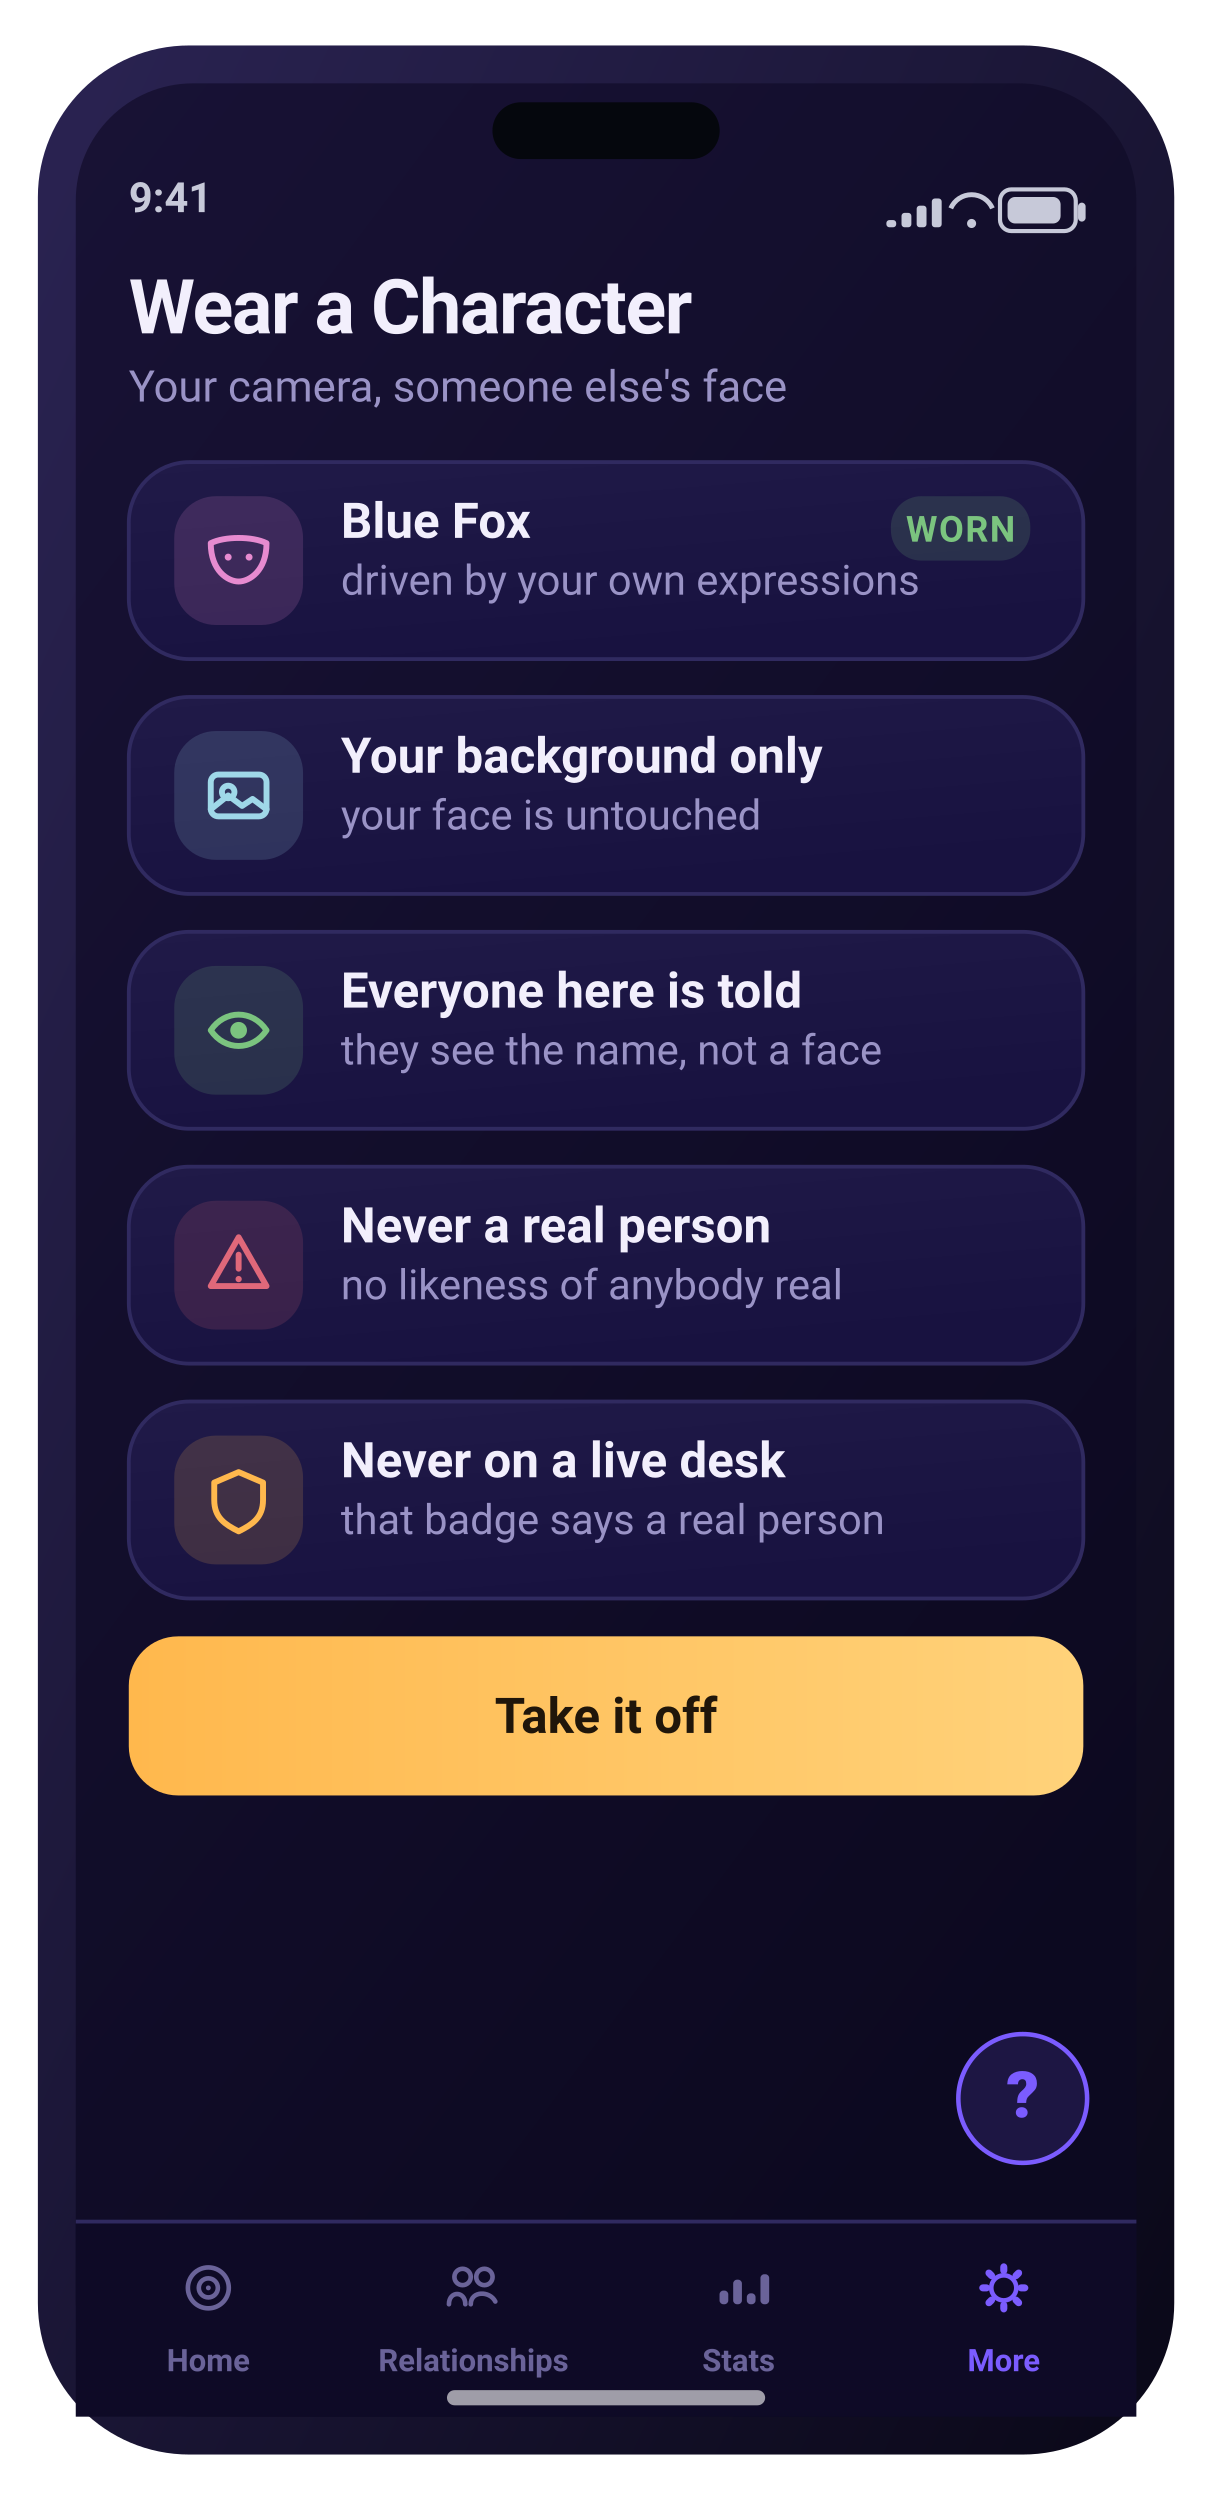
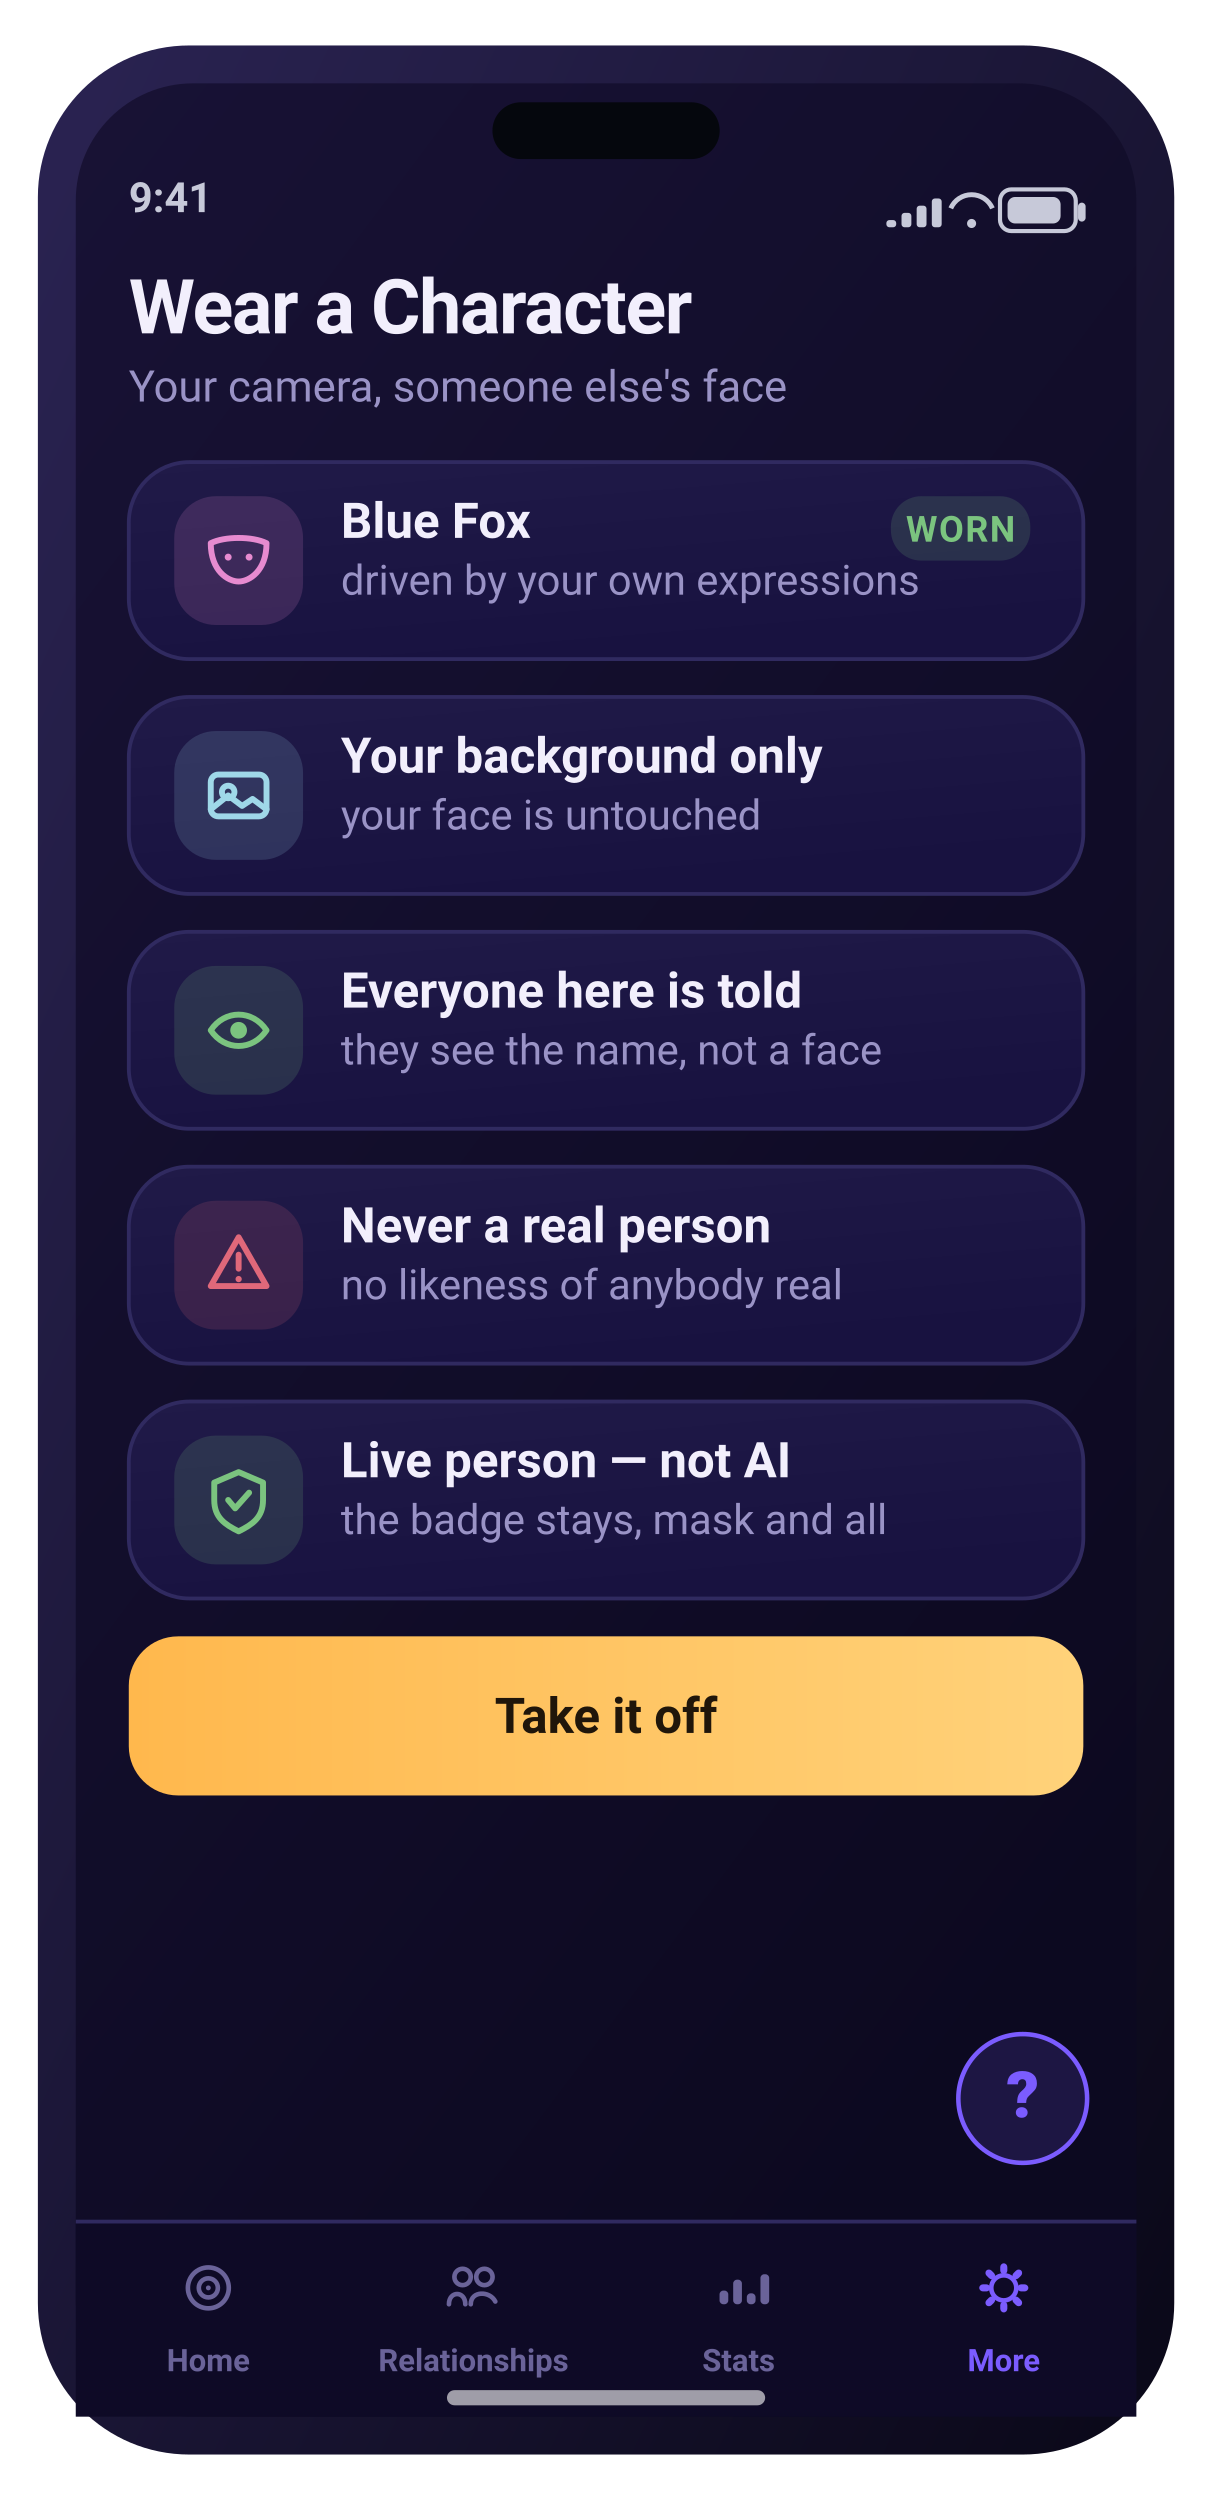
<svg xmlns="http://www.w3.org/2000/svg" width="320" height="660" viewBox="0 0 320 660" role="img" aria-label="Wear a Character screen">
  <defs>
    <linearGradient id="gScr" x1="0" y1="0" x2="0.6" y2="1">
      <stop offset="0" stop-color="#181235" />
      <stop offset="1" stop-color="#0c0920" />
    </linearGradient>
    <linearGradient id="gFrame" x1="0" y1="0" x2="1" y2="1">
      <stop offset="0" stop-color="#2a2352" />
      <stop offset="1" stop-color="#0a0818" />
    </linearGradient>
    <linearGradient id="gCard" x1="0" y1="0" x2="0.4" y2="1">
      <stop offset="0" stop-color="#201a48" />
      <stop offset="1" stop-color="#181240" />
    </linearGradient>
    <linearGradient id="gBrand" x1="0" y1="0" x2="1" y2="0">
      <stop offset="0" stop-color="#7b5cff" />
      <stop offset="1" stop-color="#9d7bff" />
    </linearGradient>
    <linearGradient id="gAmber" x1="0" y1="0" x2="1" y2="0">
      <stop offset="0" stop-color="#ffb84d" />
      <stop offset="1" stop-color="#ffd27a" />
    </linearGradient>
    <linearGradient id="mV" x1="0" y1="0" x2="1" y2="0">
      <stop offset="0" stop-color="#7b5cff" />
      <stop offset="1" stop-color="#9d7bff" />
    </linearGradient>
    <linearGradient id="mA" x1="0" y1="0" x2="1" y2="0">
      <stop offset="0" stop-color="#ffb84d" />
      <stop offset="1" stop-color="#ff9f45" />
    </linearGradient>
    <linearGradient id="mG" x1="0" y1="0" x2="1" y2="0">
      <stop offset="0" stop-color="#5fb87a" />
      <stop offset="1" stop-color="#7bc47f" />
    </linearGradient>
    <linearGradient id="mC" x1="0" y1="0" x2="1" y2="0">
      <stop offset="0" stop-color="#6bb6d6" />
      <stop offset="1" stop-color="#9fd8e8" />
    </linearGradient>
    <radialGradient id="orb" cx="36%" cy="30%" r="78%">
      <stop offset="0" stop-color="#d9ccff" />
      <stop offset="38%" stop-color="#7b5cff" />
      <stop offset="78%" stop-color="#3f3bc0" />
      <stop offset="100%" stop-color="#140f34" />
    </radialGradient>
    <radialGradient id="glow" cx="50%" cy="50%" r="50%">
      <stop offset="0" stop-color="#e78bd0" stop-opacity="0.5" />
      <stop offset="1" stop-color="#e78bd0" stop-opacity="0" />
    </radialGradient>
  </defs>
  <rect x="10.0" y="12.0" width="300.0" height="636.0" rx="40" fill="url(#gFrame)" />
  <rect x="20.0" y="22.0" width="280.0" height="616.0" rx="31" fill="url(#gScr)" />
  <rect x="130.0" y="27.0" width="60.0" height="15.0" rx="7.5" fill="#05070d" />
  <text x="34.0" y="56.0" font-family="-apple-system,BlinkMacSystemFont,'SF Pro Display','SF Pro Text','Segoe UI',Roboto,system-ui,sans-serif" font-size="11" font-weight="600" fill="#c7c9d9" text-anchor="start">9:41</text>
  <rect x="264.0" y="50.0" width="20.0" height="11.0" rx="3" fill="none" stroke="#c7c9d9" stroke-width="1.1" />
  <rect x="266.0" y="52.0" width="14.0" height="7.0" rx="2" fill="#c7c9d9" />
  <rect x="284.6" y="53.5" width="2.0" height="5.0" rx="1" fill="#c7c9d9" />
  <path d="M251 55 a6 6 0 0 1 11 0" fill="none" stroke="#c7c9d9" stroke-width="1.3" />
  <circle cx="256.5" cy="59" r="1.2" fill="#c7c9d9" />
  <rect x="234.0" y="58.1" width="2.6" height="1.9" rx="0.8" fill="#c7c9d9" />
  <rect x="238.0" y="56.2" width="2.6" height="3.8" rx="0.8" fill="#c7c9d9" />
  <rect x="242.0" y="54.3" width="2.6" height="5.7" rx="0.8" fill="#c7c9d9" />
  <rect x="246.0" y="52.4" width="2.6" height="7.6" rx="0.8" fill="#c7c9d9" />
  <text x="34.0" y="88.0" font-family="-apple-system,BlinkMacSystemFont,'SF Pro Display','SF Pro Text','Segoe UI',Roboto,system-ui,sans-serif" font-size="20" font-weight="700" fill="#f2effc" text-anchor="start" letter-spacing="-0.4">Wear a Character</text>
  <text x="34.0" y="106.0" font-family="-apple-system,BlinkMacSystemFont,'SF Pro Display','SF Pro Text','Segoe UI',Roboto,system-ui,sans-serif" font-size="11.5" font-weight="400" fill="#9a93c6" text-anchor="start">Your camera, someone else's face</text>
  <rect x="34.0" y="122.0" width="252.0" height="52.0" rx="16" fill="url(#gCard)" stroke="#302a60" stroke-width="1" />
  <rect x="46.0" y="131.0" width="34.0" height="34.0" rx="11" fill="rgba(231,139,208,0.16)" />
  <path d="M55.64 143.4 c3.68 -1.84 11.04 -1.84 14.72 0 c0 7.36 -4.6 10.12 -7.36 10.12 c-2.76 0 -7.36 -2.76 -7.36 -10.12 Z" fill="none" stroke="#e78bd0" stroke-width="1.56" stroke-linecap="round" stroke-linejoin="round" />
  <circle cx="60.24" cy="147.08" r="0.92" fill="#e78bd0" />
  <circle cx="65.76" cy="147.08" r="0.92" fill="#e78bd0" />
  <text x="90.0" y="142.0" font-family="-apple-system,BlinkMacSystemFont,'SF Pro Display','SF Pro Text','Segoe UI',Roboto,system-ui,sans-serif" font-size="13" font-weight="600" fill="#f2effc" text-anchor="start">Blue Fox</text>
  <text x="90.0" y="157.0" font-family="-apple-system,BlinkMacSystemFont,'SF Pro Display','SF Pro Text','Segoe UI',Roboto,system-ui,sans-serif" font-size="11" font-weight="400" fill="#9a93c6" text-anchor="start">driven by your own expressions</text>
  <rect x="235.2" y="131.0" width="36.8" height="17.0" rx="8" fill="rgba(123,196,127,0.16)" />
  <text x="253.6" y="143.0" font-family="-apple-system,BlinkMacSystemFont,'SF Pro Display','SF Pro Text','Segoe UI',Roboto,system-ui,sans-serif" font-size="9.5" font-weight="700" fill="#7bc47f" text-anchor="middle" letter-spacing="0.4">WORN</text>
  <rect x="34.0" y="184.0" width="252.0" height="52.0" rx="16" fill="url(#gCard)" stroke="#302a60" stroke-width="1" />
  <rect x="46.0" y="193.0" width="34.0" height="34.0" rx="11" fill="rgba(159,216,232,0.16)" />
  <rect x="55.64" y="204.48" width="14.72" height="11.04" rx="2" fill="none" stroke="#9fd8e8" stroke-width="1.56" stroke-linecap="round" stroke-linejoin="round" />
  <circle cx="60.24" cy="209.08" r="1.656" fill="none" stroke="#9fd8e8" stroke-width="1.56" stroke-linecap="round" stroke-linejoin="round" />
  <path d="M55.64 213.68 l4.6 -3.68 3.68 2.76 2.76 -1.84 3.68 2.76" fill="none" stroke="#9fd8e8" stroke-width="1.56" stroke-linecap="round" stroke-linejoin="round" />
  <text x="90.0" y="204.0" font-family="-apple-system,BlinkMacSystemFont,'SF Pro Display','SF Pro Text','Segoe UI',Roboto,system-ui,sans-serif" font-size="13" font-weight="600" fill="#f2effc" text-anchor="start">Your background only</text>
  <text x="90.0" y="219.0" font-family="-apple-system,BlinkMacSystemFont,'SF Pro Display','SF Pro Text','Segoe UI',Roboto,system-ui,sans-serif" font-size="11" font-weight="400" fill="#9a93c6" text-anchor="start">your face is untouched</text>
  <rect x="34.0" y="246.0" width="252.0" height="52.0" rx="16" fill="url(#gCard)" stroke="#302a60" stroke-width="1" />
  <rect x="46.0" y="255.0" width="34.0" height="34.0" rx="11" fill="rgba(123,196,127,0.16)" />
  <path d="M55.64 272.0 c3.68 -5.52 11.04 -5.52 14.72 0 c-3.68 5.52 -11.04 5.52 -14.72 0 Z" fill="none" stroke="#7bc47f" stroke-width="1.56" stroke-linecap="round" stroke-linejoin="round" />
  <circle cx="63" cy="272.0" r="2.208" fill="#7bc47f" />
  <text x="90.0" y="266.0" font-family="-apple-system,BlinkMacSystemFont,'SF Pro Display','SF Pro Text','Segoe UI',Roboto,system-ui,sans-serif" font-size="13" font-weight="600" fill="#f2effc" text-anchor="start">Everyone here is told</text>
  <text x="90.0" y="281.0" font-family="-apple-system,BlinkMacSystemFont,'SF Pro Display','SF Pro Text','Segoe UI',Roboto,system-ui,sans-serif" font-size="11" font-weight="400" fill="#9a93c6" text-anchor="start">they see the name, not a face</text>
  <rect x="34.0" y="308.0" width="252.0" height="52.0" rx="16" fill="url(#gCard)" stroke="#302a60" stroke-width="1" />
  <rect x="46.0" y="317.0" width="34.0" height="34.0" rx="11" fill="rgba(224,104,122,0.16)" />
  <path d="M63 326.64 L70.36 339.52 H55.64 Z" fill="none" stroke="#e0687a" stroke-width="1.56" stroke-linecap="round" stroke-linejoin="round" />
  <path d="M63 331.24 v3.68" fill="none" stroke="#e0687a" stroke-width="1.56" stroke-linecap="round" stroke-linejoin="round" />
  <circle cx="63" cy="337.68" r="0.828" fill="#e0687a" />
  <text x="90.0" y="328.0" font-family="-apple-system,BlinkMacSystemFont,'SF Pro Display','SF Pro Text','Segoe UI',Roboto,system-ui,sans-serif" font-size="13" font-weight="600" fill="#f2effc" text-anchor="start">Never a real person</text>
  <text x="90.0" y="343.0" font-family="-apple-system,BlinkMacSystemFont,'SF Pro Display','SF Pro Text','Segoe UI',Roboto,system-ui,sans-serif" font-size="11" font-weight="400" fill="#9a93c6" text-anchor="start">no likeness of anybody real</text>
  <rect x="34.0" y="370.0" width="252.0" height="52.0" rx="16" fill="url(#gCard)" stroke="#302a60" stroke-width="1" />
-   <rect x="46.0" y="379.0" width="34.0" height="34.0" rx="11" fill="rgba(255,184,77,0.16)" />
-   <path d="M63 388.64 l6.44 2.76 v4.6 c0 4.6 -2.76 6.44 -6.44 8.28 c-3.68 -1.84 -6.44 -3.68 -6.44 -8.28 v-4.6 Z" fill="none" stroke="#ffb84d" stroke-width="1.56" stroke-linecap="round" stroke-linejoin="round" />
-   <text x="90.0" y="390.0" font-family="-apple-system,BlinkMacSystemFont,'SF Pro Display','SF Pro Text','Segoe UI',Roboto,system-ui,sans-serif" font-size="13" font-weight="600" fill="#f2effc" text-anchor="start">Never on a live desk</text>
-   <text x="90.0" y="405.0" font-family="-apple-system,BlinkMacSystemFont,'SF Pro Display','SF Pro Text','Segoe UI',Roboto,system-ui,sans-serif" font-size="11" font-weight="400" fill="#9a93c6" text-anchor="start">that badge says a real person</text>
+   <rect x="46.0" y="379.0" width="34.0" height="34.0" rx="11" fill="rgba(123,196,127,0.16)" />
+   <path d="M63 388.64 l6.44 2.76 v4.6 c0 4.6 -2.76 6.44 -6.44 8.28 c-3.68 -1.84 -6.44 -3.68 -6.44 -8.28 v-4.6 Z" fill="none" stroke="#7bc47f" stroke-width="1.56" stroke-linecap="round" stroke-linejoin="round" />
+   <path d="M60.24 396.0 l1.84 2.208 3.68 -4.14" fill="none" stroke="#7bc47f" stroke-width="1.56" stroke-linecap="round" stroke-linejoin="round" />
+   <text x="90.0" y="390.0" font-family="-apple-system,BlinkMacSystemFont,'SF Pro Display','SF Pro Text','Segoe UI',Roboto,system-ui,sans-serif" font-size="13" font-weight="600" fill="#f2effc" text-anchor="start">Live person — not AI</text>
+   <text x="90.0" y="405.0" font-family="-apple-system,BlinkMacSystemFont,'SF Pro Display','SF Pro Text','Segoe UI',Roboto,system-ui,sans-serif" font-size="11" font-weight="400" fill="#9a93c6" text-anchor="start">the badge stays, mask and all</text>
  <rect x="34.0" y="432.0" width="252.0" height="42.0" rx="13" fill="url(#gAmber)" />
  <text x="160.0" y="457.5" font-family="-apple-system,BlinkMacSystemFont,'SF Pro Display','SF Pro Text','Segoe UI',Roboto,system-ui,sans-serif" font-size="13" font-weight="700" fill="#20160a" text-anchor="middle">Take it off</text>
  <rect x="20.0" y="586.0" width="280.0" height="52.0" rx="0" fill="#0e0a26" />
  <rect x="20" y="586" width="280" height="1" fill="#302a60" />
  <circle cx="55.0" cy="604" r="5.4" fill="none" stroke="#6a6399" stroke-width="1.22" stroke-linecap="round" stroke-linejoin="round" />
  <circle cx="55.0" cy="604" r="2.52" fill="none" stroke="#6a6399" stroke-width="1.22" stroke-linecap="round" stroke-linejoin="round" />
  <circle cx="55.0" cy="604" r="0.648" fill="#6a6399" />
  <text x="55.0" y="626.0" font-family="-apple-system,BlinkMacSystemFont,'SF Pro Display','SF Pro Text','Segoe UI',Roboto,system-ui,sans-serif" font-size="8.2" font-weight="600" fill="#6a6399" text-anchor="middle">Home</text>
  <circle cx="122.12" cy="601.12" r="2.16" fill="none" stroke="#6a6399" stroke-width="1.22" stroke-linecap="round" stroke-linejoin="round" />
  <circle cx="127.88" cy="601.12" r="2.16" fill="none" stroke="#6a6399" stroke-width="1.22" stroke-linecap="round" stroke-linejoin="round" />
  <path d="M118.52 608.32 c0 -3.6 4.32 -3.6 4.32 0 M124.28 608.32 c0 -3.6 5.04 -3.6 6.48 -0.72" fill="none" stroke="#6a6399" stroke-width="1.22" stroke-linecap="round" stroke-linejoin="round" />
  <text x="125.0" y="626.0" font-family="-apple-system,BlinkMacSystemFont,'SF Pro Display','SF Pro Text','Segoe UI',Roboto,system-ui,sans-serif" font-size="8.2" font-weight="600" fill="#6a6399" text-anchor="middle">Relationships</text>
  <rect x="189.96" y="604.72" width="2.304" height="3.6" rx="1" fill="#6a6399" />
  <rect x="193.56" y="601.84" width="2.304" height="6.48" rx="1" fill="#6a6399" />
  <rect x="197.16" y="605.44" width="2.304" height="2.88" rx="1" fill="#6a6399" />
  <rect x="200.76" y="600.4" width="2.304" height="7.92" rx="1" fill="#6a6399" />
  <text x="195.0" y="626.0" font-family="-apple-system,BlinkMacSystemFont,'SF Pro Display','SF Pro Text','Segoe UI',Roboto,system-ui,sans-serif" font-size="8.2" font-weight="600" fill="#6a6399" text-anchor="middle">Stats</text>
  <rect x="264.064" y="597.52" width="1.872" height="2.88" rx="1" transform="rotate(0 265.0 604)" fill="#7b5cff" />
  <rect x="264.064" y="597.52" width="1.872" height="2.88" rx="1" transform="rotate(45 265.0 604)" fill="#7b5cff" />
  <rect x="264.064" y="597.52" width="1.872" height="2.88" rx="1" transform="rotate(90 265.0 604)" fill="#7b5cff" />
  <rect x="264.064" y="597.52" width="1.872" height="2.88" rx="1" transform="rotate(135 265.0 604)" fill="#7b5cff" />
  <rect x="264.064" y="597.52" width="1.872" height="2.88" rx="1" transform="rotate(180 265.0 604)" fill="#7b5cff" />
  <rect x="264.064" y="597.52" width="1.872" height="2.88" rx="1" transform="rotate(225 265.0 604)" fill="#7b5cff" />
  <rect x="264.064" y="597.52" width="1.872" height="2.88" rx="1" transform="rotate(270 265.0 604)" fill="#7b5cff" />
  <rect x="264.064" y="597.52" width="1.872" height="2.88" rx="1" transform="rotate(315 265.0 604)" fill="#7b5cff" />
  <circle cx="265.0" cy="604" r="3.312" fill="none" stroke="#7b5cff" stroke-width="1.22" stroke-linecap="round" stroke-linejoin="round" />
  <text x="265.0" y="626.0" font-family="-apple-system,BlinkMacSystemFont,'SF Pro Display','SF Pro Text','Segoe UI',Roboto,system-ui,sans-serif" font-size="8.2" font-weight="600" fill="#7b5cff" text-anchor="middle">More</text>
  <circle cx="270" cy="554" r="17" fill="rgba(123,92,255,0.16)" stroke="#7b5cff" stroke-width="1.2" />
  <text x="270.0" y="559.0" font-family="-apple-system,BlinkMacSystemFont,'SF Pro Display','SF Pro Text','Segoe UI',Roboto,system-ui,sans-serif" font-size="17" font-weight="800" fill="#7b5cff" text-anchor="middle">?</text>
  <rect x="118.0" y="631.0" width="84.0" height="4.0" rx="2" fill="rgba(255,255,255,0.6)" />
</svg>
